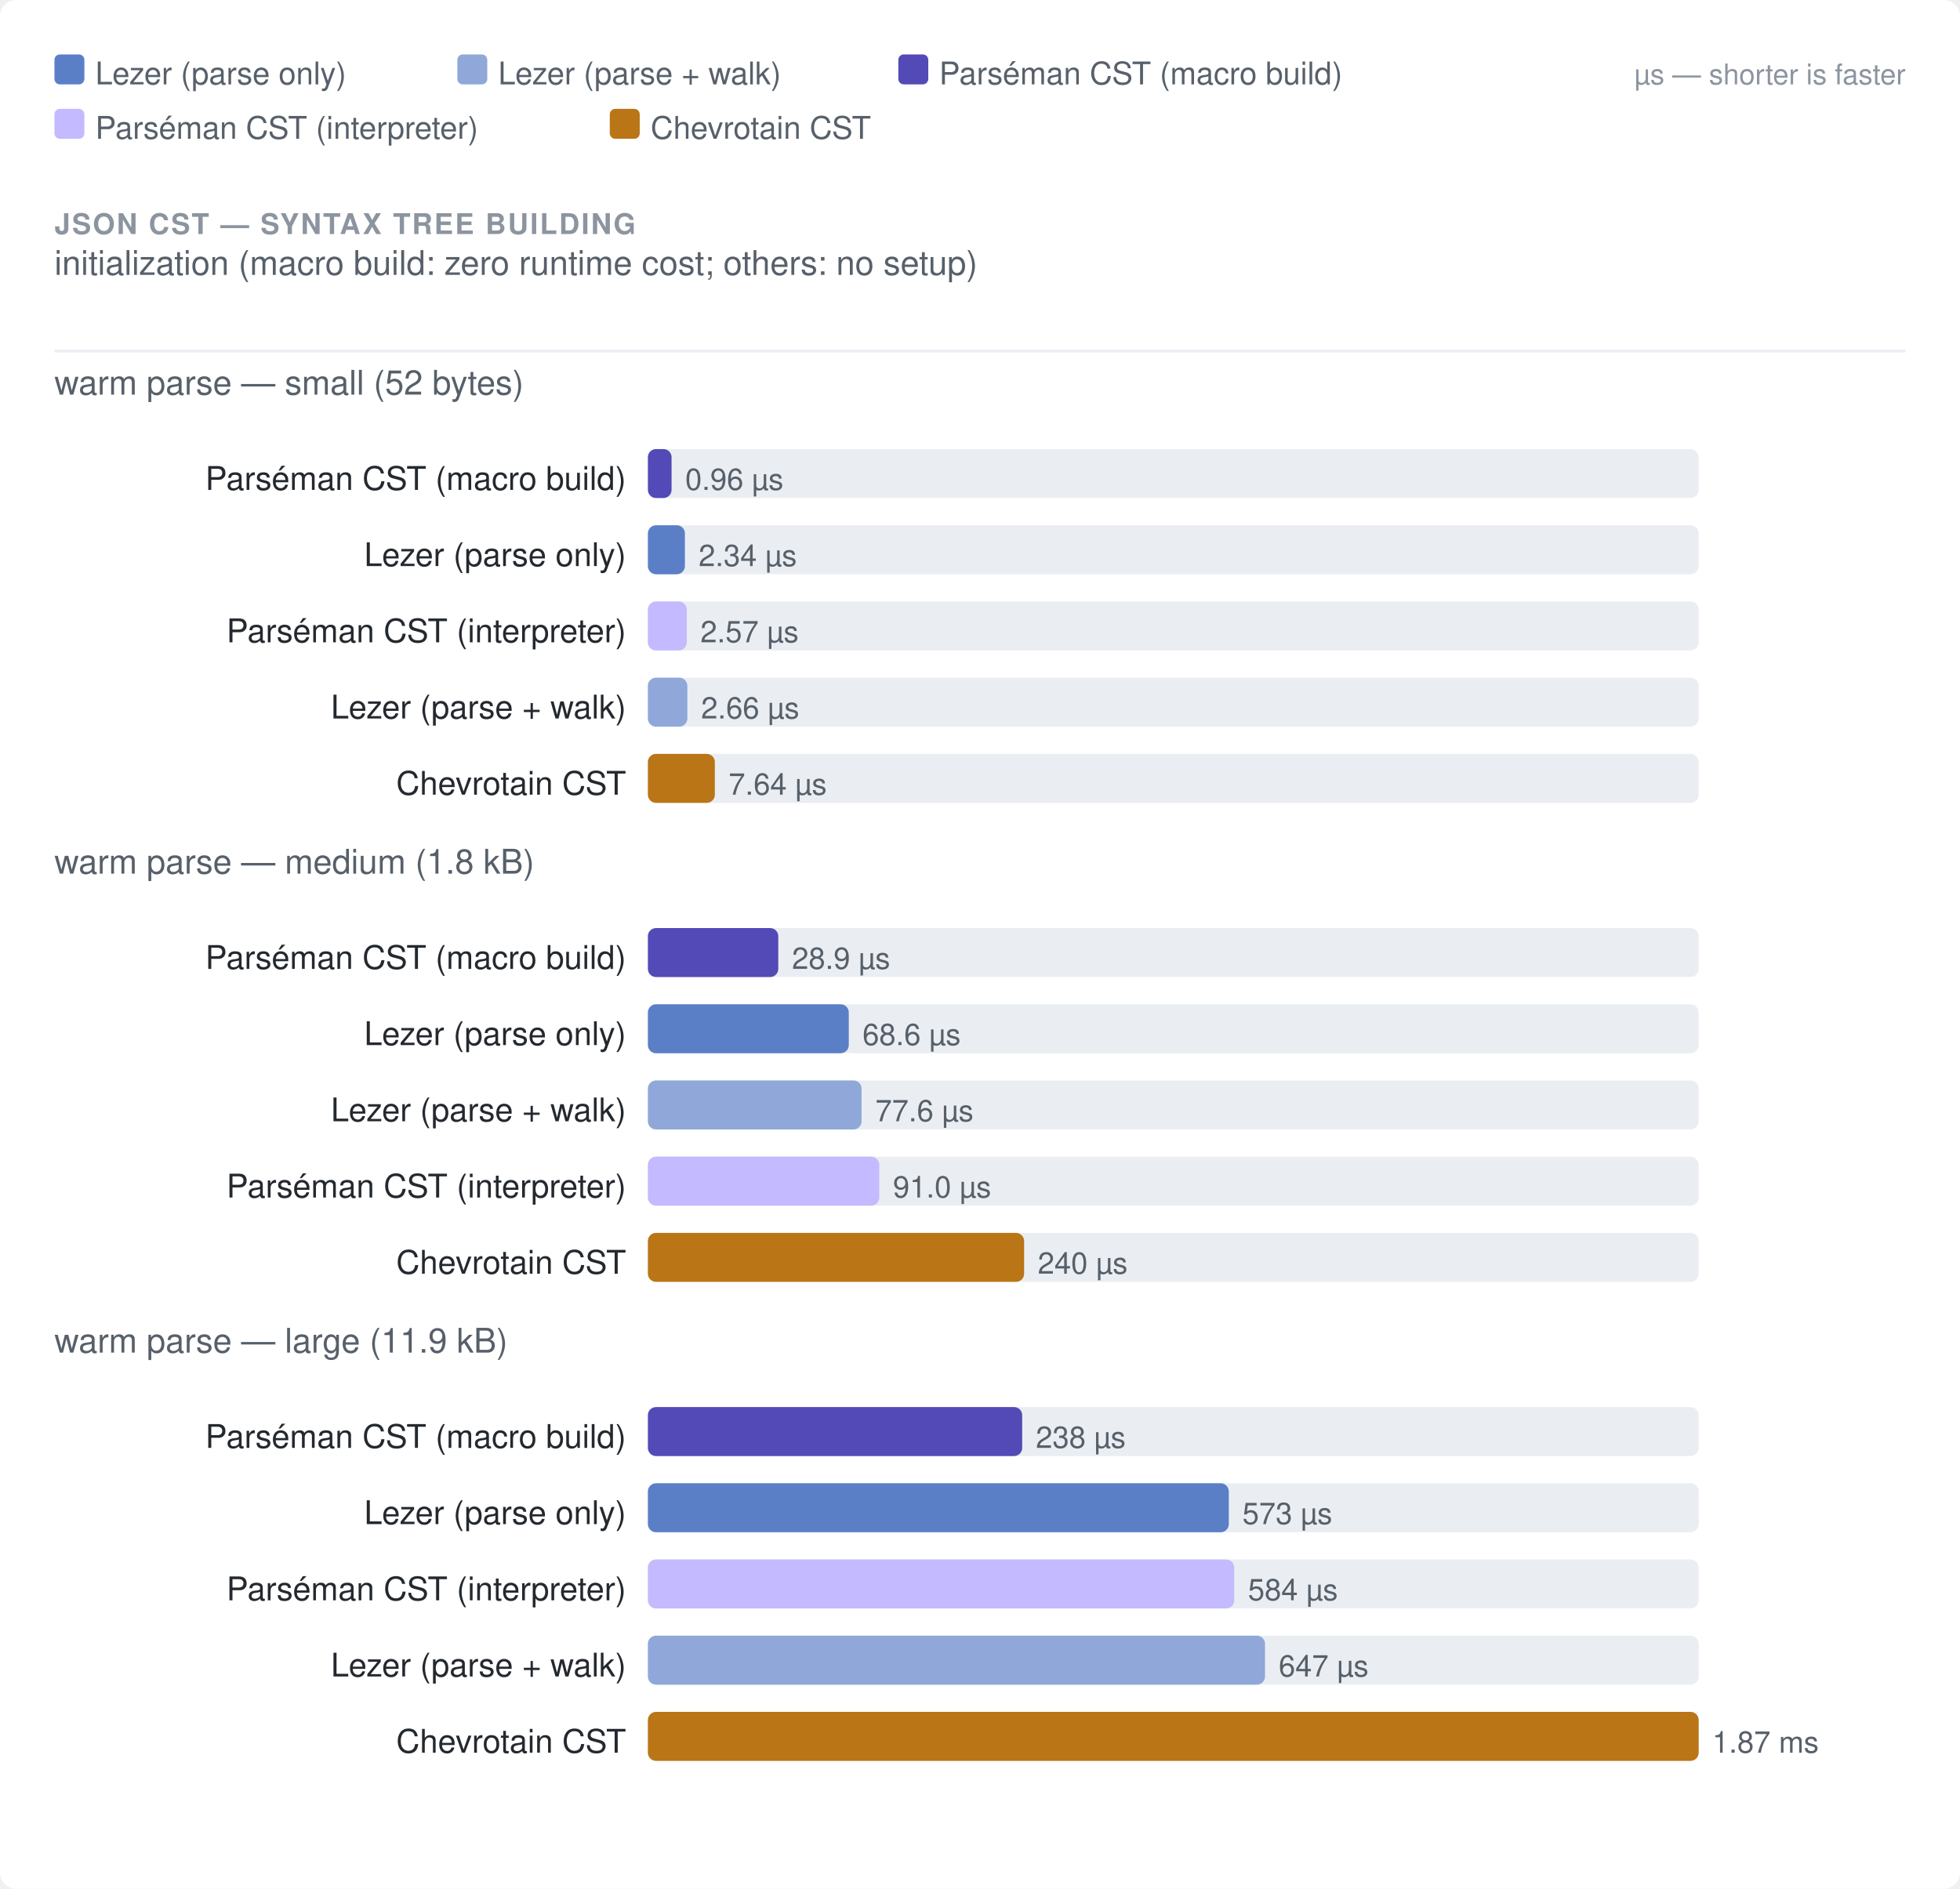
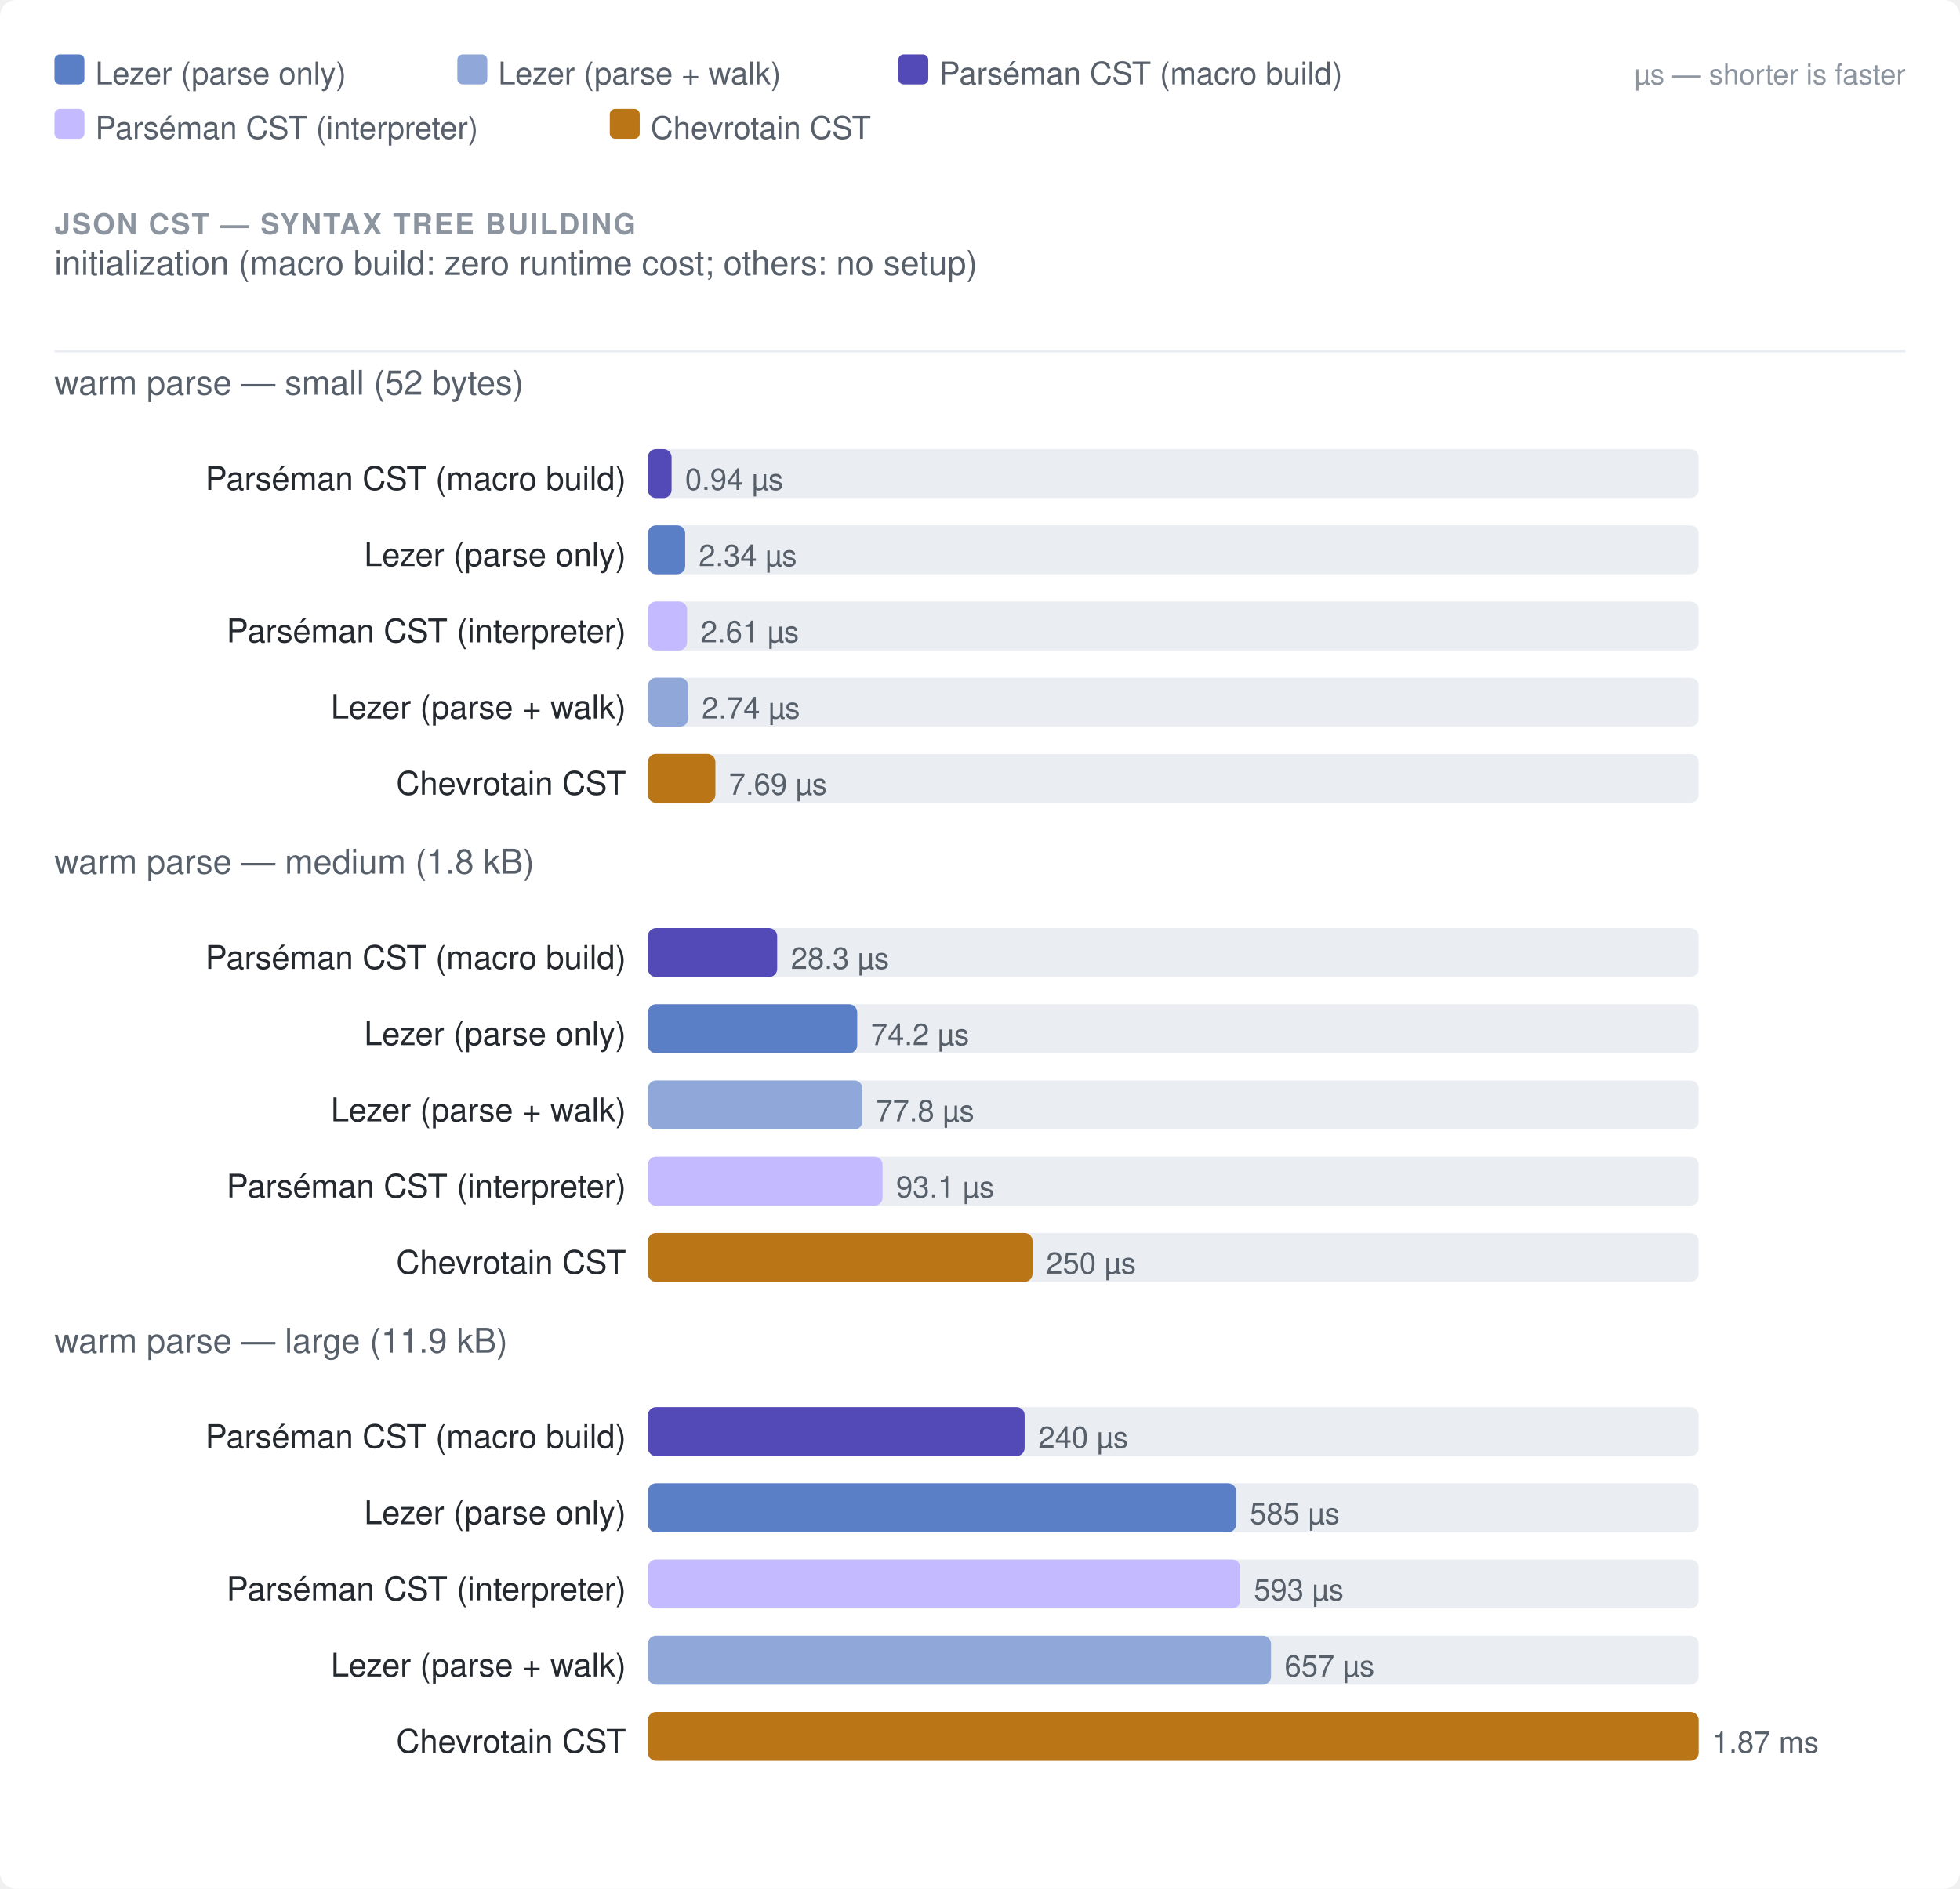
<svg xmlns="http://www.w3.org/2000/svg" viewBox="0 0 720 694" width="720" height="694">
  <rect width="720" height="694" fill="white" rx="6" />
  <rect x="20" y="20" width="11" height="11" rx="2" fill="#5B7FC7" />
  <text x="35" y="31" font-size="11.5" fill="#57606a" font-family="-apple-system,BlinkMacSystemFont,'Segoe UI',Helvetica,Arial,sans-serif">Lezer (parse only)</text>
  <rect x="168" y="20" width="11" height="11" rx="2" fill="#8FA8D9" />
  <text x="183" y="31" font-size="11.5" fill="#57606a" font-family="-apple-system,BlinkMacSystemFont,'Segoe UI',Helvetica,Arial,sans-serif">Lezer (parse + walk)</text>
  <rect x="330" y="20" width="11" height="11" rx="2" fill="#534AB7" />
  <text x="345" y="31" font-size="11.5" fill="#57606a" font-family="-apple-system,BlinkMacSystemFont,'Segoe UI',Helvetica,Arial,sans-serif">Parséman CST (macro build)</text>
  <rect x="20" y="40" width="11" height="11" rx="2" fill="#C4BAFF" />
  <text x="35" y="51" font-size="11.5" fill="#57606a" font-family="-apple-system,BlinkMacSystemFont,'Segoe UI',Helvetica,Arial,sans-serif">Parséman CST (interpreter)</text>
  <rect x="224" y="40" width="11" height="11" rx="2" fill="#BA7517" />
  <text x="239" y="51" font-size="11.5" fill="#57606a" font-family="-apple-system,BlinkMacSystemFont,'Segoe UI',Helvetica,Arial,sans-serif">Chevrotain CST</text>
  <text x="700" y="31" font-size="10.5" fill="#8c959f" text-anchor="end" font-family="-apple-system,BlinkMacSystemFont,'Segoe UI',Helvetica,Arial,sans-serif">µs — shorter is faster</text>
  <text x="20" y="86" font-size="10.5" font-weight="600" fill="#8c959f" letter-spacing="0.06em" font-family="-apple-system,BlinkMacSystemFont,'Segoe UI',Helvetica,Arial,sans-serif">JSON CST — SYNTAX TREE BUILDING</text>
  <text x="20" y="101" font-size="12.5" fill="#57606a" font-family="-apple-system,BlinkMacSystemFont,'Segoe UI',Helvetica,Arial,sans-serif">initialization (macro build: zero runtime cost; others: no setup)</text>
  <line x1="20" y1="129" x2="700" y2="129" stroke="#eaeef2" stroke-width="1" />
  <text x="20" y="145" font-size="12.5" fill="#57606a" font-family="-apple-system,BlinkMacSystemFont,'Segoe UI',Helvetica,Arial,sans-serif">warm parse — small  (52 bytes)</text>
  <text x="230" y="180" text-anchor="end" font-size="12" fill="#24292f" font-family="-apple-system,BlinkMacSystemFont,'Segoe UI',Helvetica,Arial,sans-serif">Parséman CST (macro build)</text>
  <rect x="238" y="165" width="386" height="18" rx="3" fill="#eaeef2" />
  <rect x="238" y="165" width="8.7" height="18" rx="3" fill="#534AB7" />
-   <text x="251.716" y="180" font-size="11" fill="#57606a" font-family="-apple-system,BlinkMacSystemFont,'Segoe UI',Helvetica,Arial,sans-serif">0.96 µs</text>
+   <text x="251.679" y="180" font-size="11" fill="#57606a" font-family="-apple-system,BlinkMacSystemFont,'Segoe UI',Helvetica,Arial,sans-serif">0.94 µs</text>
  <text x="230" y="208" text-anchor="end" font-size="12" fill="#24292f" font-family="-apple-system,BlinkMacSystemFont,'Segoe UI',Helvetica,Arial,sans-serif">Lezer (parse only)</text>
  <rect x="238" y="193" width="386" height="18" rx="3" fill="#eaeef2" />
-   <rect x="238" y="193" width="13.6" height="18" rx="3" fill="#5B7FC7" />
-   <text x="256.636" y="208" font-size="11" fill="#57606a" font-family="-apple-system,BlinkMacSystemFont,'Segoe UI',Helvetica,Arial,sans-serif">2.34 µs</text>
+   <rect x="238" y="193" width="13.7" height="18" rx="3" fill="#5B7FC7" />
+   <text x="256.669" y="208" font-size="11" fill="#57606a" font-family="-apple-system,BlinkMacSystemFont,'Segoe UI',Helvetica,Arial,sans-serif">2.34 µs</text>
  <text x="230" y="236" text-anchor="end" font-size="12" fill="#24292f" font-family="-apple-system,BlinkMacSystemFont,'Segoe UI',Helvetica,Arial,sans-serif">Parséman CST (interpreter)</text>
  <rect x="238" y="221" width="386" height="18" rx="3" fill="#eaeef2" />
-   <rect x="238" y="221" width="14.3" height="18" rx="3" fill="#C4BAFF" />
-   <text x="257.293" y="236" font-size="11" fill="#57606a" font-family="-apple-system,BlinkMacSystemFont,'Segoe UI',Helvetica,Arial,sans-serif">2.57 µs</text>
+   <rect x="238" y="221" width="14.4" height="18" rx="3" fill="#C4BAFF" />
+   <text x="257.422" y="236" font-size="11" fill="#57606a" font-family="-apple-system,BlinkMacSystemFont,'Segoe UI',Helvetica,Arial,sans-serif">2.61 µs</text>
  <text x="230" y="264" text-anchor="end" font-size="12" fill="#24292f" font-family="-apple-system,BlinkMacSystemFont,'Segoe UI',Helvetica,Arial,sans-serif">Lezer (parse + walk)</text>
  <rect x="238" y="249" width="386" height="18" rx="3" fill="#eaeef2" />
-   <rect x="238" y="249" width="14.5" height="18" rx="3" fill="#8FA8D9" />
-   <text x="257.544" y="264" font-size="11" fill="#57606a" font-family="-apple-system,BlinkMacSystemFont,'Segoe UI',Helvetica,Arial,sans-serif">2.66 µs</text>
+   <rect x="238" y="249" width="14.8" height="18" rx="3" fill="#8FA8D9" />
+   <text x="257.799" y="264" font-size="11" fill="#57606a" font-family="-apple-system,BlinkMacSystemFont,'Segoe UI',Helvetica,Arial,sans-serif">2.74 µs</text>
  <text x="230" y="292" text-anchor="end" font-size="12" fill="#24292f" font-family="-apple-system,BlinkMacSystemFont,'Segoe UI',Helvetica,Arial,sans-serif">Chevrotain CST</text>
  <rect x="238" y="277" width="386" height="18" rx="3" fill="#eaeef2" />
-   <rect x="238" y="277" width="24.6" height="18" rx="3" fill="#BA7517" />
-   <text x="267.642" y="292" font-size="11" fill="#57606a" font-family="-apple-system,BlinkMacSystemFont,'Segoe UI',Helvetica,Arial,sans-serif">7.64 µs</text>
+   <rect x="238" y="277" width="24.8" height="18" rx="3" fill="#BA7517" />
+   <text x="267.764" y="292" font-size="11" fill="#57606a" font-family="-apple-system,BlinkMacSystemFont,'Segoe UI',Helvetica,Arial,sans-serif">7.69 µs</text>
  <text x="20" y="321" font-size="12.5" fill="#57606a" font-family="-apple-system,BlinkMacSystemFont,'Segoe UI',Helvetica,Arial,sans-serif">warm parse — medium  (1.8 kB)</text>
  <text x="230" y="356" text-anchor="end" font-size="12" fill="#24292f" font-family="-apple-system,BlinkMacSystemFont,'Segoe UI',Helvetica,Arial,sans-serif">Parséman CST (macro build)</text>
  <rect x="238" y="341" width="386" height="18" rx="3" fill="#eaeef2" />
-   <rect x="238" y="341" width="47.9" height="18" rx="3" fill="#534AB7" />
-   <text x="290.924" y="356" font-size="11" fill="#57606a" font-family="-apple-system,BlinkMacSystemFont,'Segoe UI',Helvetica,Arial,sans-serif">28.9 µs</text>
+   <rect x="238" y="341" width="47.5" height="18" rx="3" fill="#534AB7" />
+   <text x="290.531" y="356" font-size="11" fill="#57606a" font-family="-apple-system,BlinkMacSystemFont,'Segoe UI',Helvetica,Arial,sans-serif">28.3 µs</text>
  <text x="230" y="384" text-anchor="end" font-size="12" fill="#24292f" font-family="-apple-system,BlinkMacSystemFont,'Segoe UI',Helvetica,Arial,sans-serif">Lezer (parse only)</text>
  <rect x="238" y="369" width="386" height="18" rx="3" fill="#eaeef2" />
-   <rect x="238" y="369" width="73.8" height="18" rx="3" fill="#5B7FC7" />
-   <text x="316.834" y="384" font-size="11" fill="#57606a" font-family="-apple-system,BlinkMacSystemFont,'Segoe UI',Helvetica,Arial,sans-serif">68.6 µs</text>
+   <rect x="238" y="369" width="76.9" height="18" rx="3" fill="#5B7FC7" />
+   <text x="319.934" y="384" font-size="11" fill="#57606a" font-family="-apple-system,BlinkMacSystemFont,'Segoe UI',Helvetica,Arial,sans-serif">74.2 µs</text>
  <text x="230" y="412" text-anchor="end" font-size="12" fill="#24292f" font-family="-apple-system,BlinkMacSystemFont,'Segoe UI',Helvetica,Arial,sans-serif">Lezer (parse + walk)</text>
  <rect x="238" y="397" width="386" height="18" rx="3" fill="#eaeef2" />
-   <rect x="238" y="397" width="78.5" height="18" rx="3" fill="#8FA8D9" />
-   <text x="321.539" y="412" font-size="11" fill="#57606a" font-family="-apple-system,BlinkMacSystemFont,'Segoe UI',Helvetica,Arial,sans-serif">77.6 µs</text>
+   <rect x="238" y="397" width="78.8" height="18" rx="3" fill="#8FA8D9" />
+   <text x="321.801" y="412" font-size="11" fill="#57606a" font-family="-apple-system,BlinkMacSystemFont,'Segoe UI',Helvetica,Arial,sans-serif">77.8 µs</text>
  <text x="230" y="440" text-anchor="end" font-size="12" fill="#24292f" font-family="-apple-system,BlinkMacSystemFont,'Segoe UI',Helvetica,Arial,sans-serif">Parséman CST (interpreter)</text>
  <rect x="238" y="425" width="386" height="18" rx="3" fill="#eaeef2" />
-   <rect x="238" y="425" width="85.0" height="18" rx="3" fill="#C4BAFF" />
-   <text x="328.023" y="440" font-size="11" fill="#57606a" font-family="-apple-system,BlinkMacSystemFont,'Segoe UI',Helvetica,Arial,sans-serif">91.0 µs</text>
+   <rect x="238" y="425" width="86.2" height="18" rx="3" fill="#C4BAFF" />
+   <text x="329.18" y="440" font-size="11" fill="#57606a" font-family="-apple-system,BlinkMacSystemFont,'Segoe UI',Helvetica,Arial,sans-serif">93.1 µs</text>
  <text x="230" y="468" text-anchor="end" font-size="12" fill="#24292f" font-family="-apple-system,BlinkMacSystemFont,'Segoe UI',Helvetica,Arial,sans-serif">Chevrotain CST</text>
  <rect x="238" y="453" width="386" height="18" rx="3" fill="#eaeef2" />
-   <rect x="238" y="453" width="138.2" height="18" rx="3" fill="#BA7517" />
-   <text x="381.212" y="468" font-size="11" fill="#57606a" font-family="-apple-system,BlinkMacSystemFont,'Segoe UI',Helvetica,Arial,sans-serif">240 µs</text>
+   <rect x="238" y="453" width="141.3" height="18" rx="3" fill="#BA7517" />
+   <text x="384.28" y="468" font-size="11" fill="#57606a" font-family="-apple-system,BlinkMacSystemFont,'Segoe UI',Helvetica,Arial,sans-serif">250 µs</text>
  <text x="20" y="497" font-size="12.5" fill="#57606a" font-family="-apple-system,BlinkMacSystemFont,'Segoe UI',Helvetica,Arial,sans-serif">warm parse — large  (11.9 kB)</text>
  <text x="230" y="532" text-anchor="end" font-size="12" fill="#24292f" font-family="-apple-system,BlinkMacSystemFont,'Segoe UI',Helvetica,Arial,sans-serif">Parséman CST (macro build)</text>
  <rect x="238" y="517" width="386" height="18" rx="3" fill="#eaeef2" />
-   <rect x="238" y="517" width="137.5" height="18" rx="3" fill="#534AB7" />
-   <text x="380.505" y="532" font-size="11" fill="#57606a" font-family="-apple-system,BlinkMacSystemFont,'Segoe UI',Helvetica,Arial,sans-serif">238 µs</text>
+   <rect x="238" y="517" width="138.4" height="18" rx="3" fill="#534AB7" />
+   <text x="381.428" y="532" font-size="11" fill="#57606a" font-family="-apple-system,BlinkMacSystemFont,'Segoe UI',Helvetica,Arial,sans-serif">240 µs</text>
  <text x="230" y="560" text-anchor="end" font-size="12" fill="#24292f" font-family="-apple-system,BlinkMacSystemFont,'Segoe UI',Helvetica,Arial,sans-serif">Lezer (parse only)</text>
  <rect x="238" y="545" width="386" height="18" rx="3" fill="#eaeef2" />
-   <rect x="238" y="545" width="213.4" height="18" rx="3" fill="#5B7FC7" />
-   <text x="456.383" y="560" font-size="11" fill="#57606a" font-family="-apple-system,BlinkMacSystemFont,'Segoe UI',Helvetica,Arial,sans-serif">573 µs</text>
+   <rect x="238" y="545" width="216.1" height="18" rx="3" fill="#5B7FC7" />
+   <text x="459.105" y="560" font-size="11" fill="#57606a" font-family="-apple-system,BlinkMacSystemFont,'Segoe UI',Helvetica,Arial,sans-serif">585 µs</text>
  <text x="230" y="588" text-anchor="end" font-size="12" fill="#24292f" font-family="-apple-system,BlinkMacSystemFont,'Segoe UI',Helvetica,Arial,sans-serif">Parséman CST (interpreter)</text>
  <rect x="238" y="573" width="386" height="18" rx="3" fill="#eaeef2" />
-   <rect x="238" y="573" width="215.4" height="18" rx="3" fill="#C4BAFF" />
-   <text x="458.439" y="588" font-size="11" fill="#57606a" font-family="-apple-system,BlinkMacSystemFont,'Segoe UI',Helvetica,Arial,sans-serif">584 µs</text>
+   <rect x="238" y="573" width="217.6" height="18" rx="3" fill="#C4BAFF" />
+   <text x="460.57" y="588" font-size="11" fill="#57606a" font-family="-apple-system,BlinkMacSystemFont,'Segoe UI',Helvetica,Arial,sans-serif">593 µs</text>
  <text x="230" y="616" text-anchor="end" font-size="12" fill="#24292f" font-family="-apple-system,BlinkMacSystemFont,'Segoe UI',Helvetica,Arial,sans-serif">Lezer (parse + walk)</text>
  <rect x="238" y="601" width="386" height="18" rx="3" fill="#eaeef2" />
-   <rect x="238" y="601" width="226.7" height="18" rx="3" fill="#8FA8D9" />
-   <text x="469.713" y="616" font-size="11" fill="#57606a" font-family="-apple-system,BlinkMacSystemFont,'Segoe UI',Helvetica,Arial,sans-serif">647 µs</text>
+   <rect x="238" y="601" width="228.9" height="18" rx="3" fill="#8FA8D9" />
+   <text x="471.887" y="616" font-size="11" fill="#57606a" font-family="-apple-system,BlinkMacSystemFont,'Segoe UI',Helvetica,Arial,sans-serif">657 µs</text>
  <text x="230" y="644" text-anchor="end" font-size="12" fill="#24292f" font-family="-apple-system,BlinkMacSystemFont,'Segoe UI',Helvetica,Arial,sans-serif">Chevrotain CST</text>
  <rect x="238" y="629" width="386" height="18" rx="3" fill="#eaeef2" />
  <rect x="238" y="629" width="386.0" height="18" rx="3" fill="#BA7517" />
  <text x="629" y="644" font-size="11" fill="#57606a" font-family="-apple-system,BlinkMacSystemFont,'Segoe UI',Helvetica,Arial,sans-serif">1.87 ms</text>
</svg>
